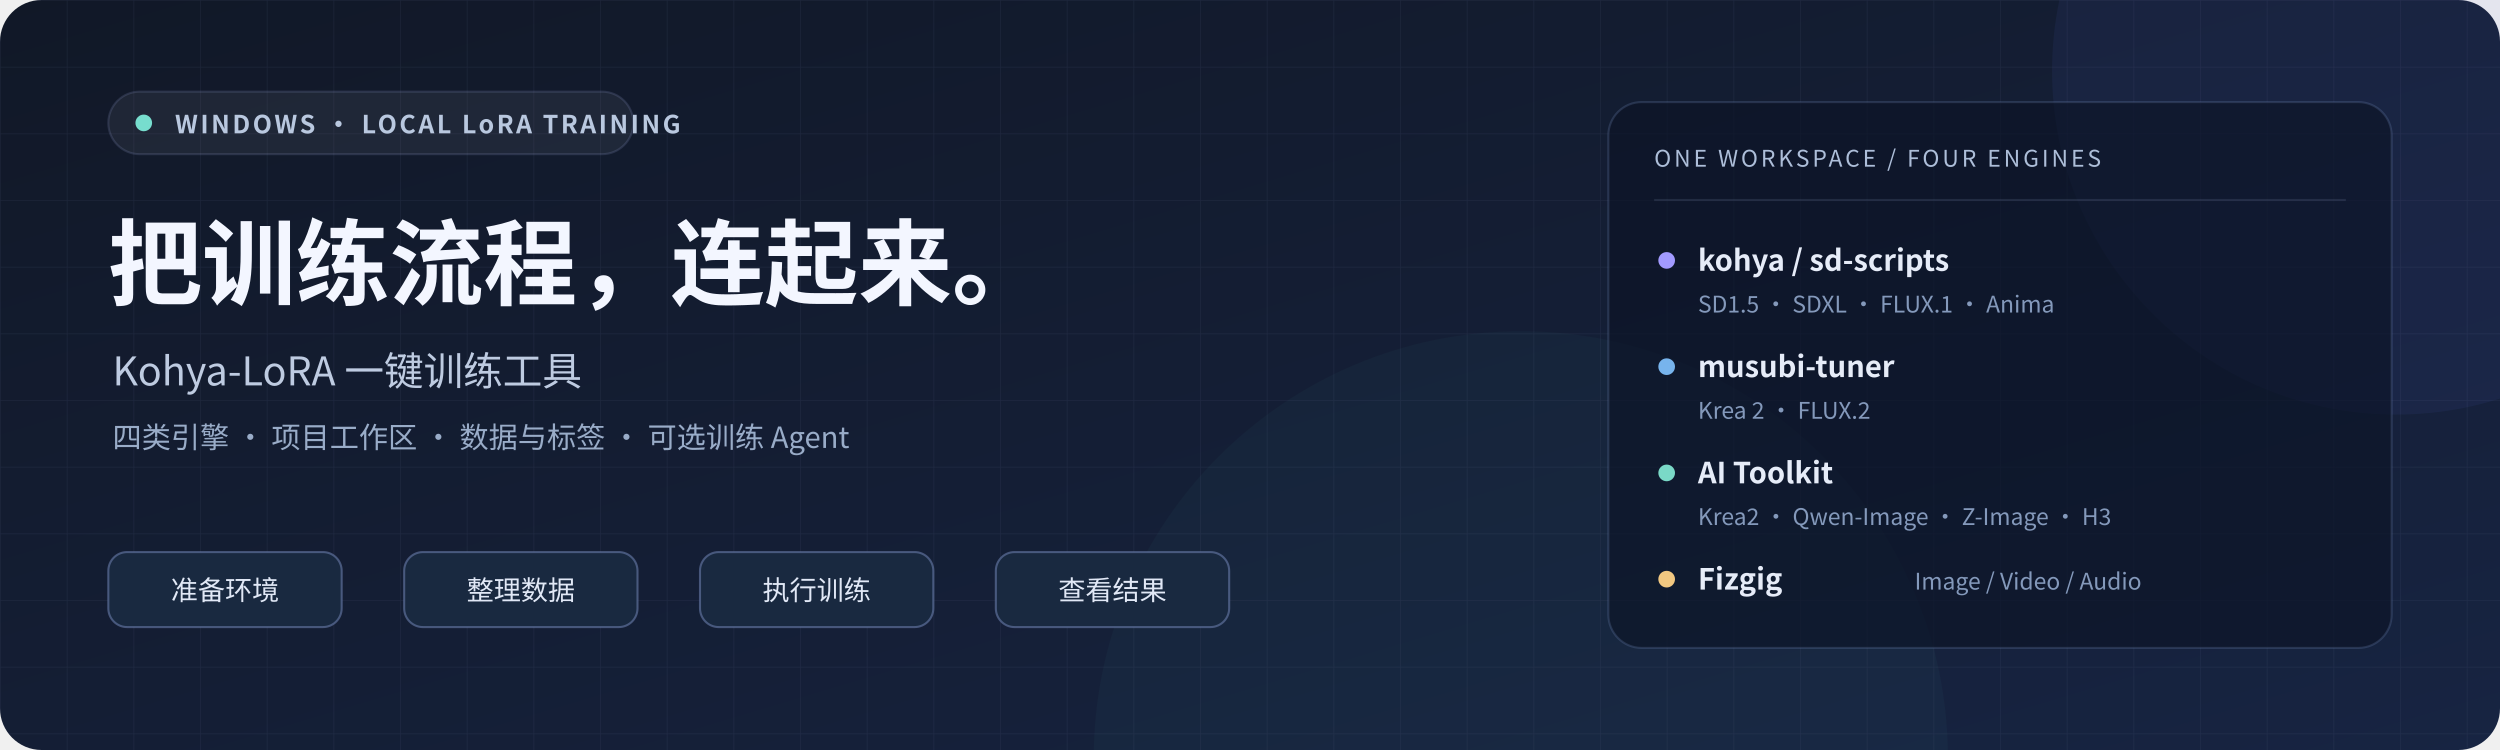
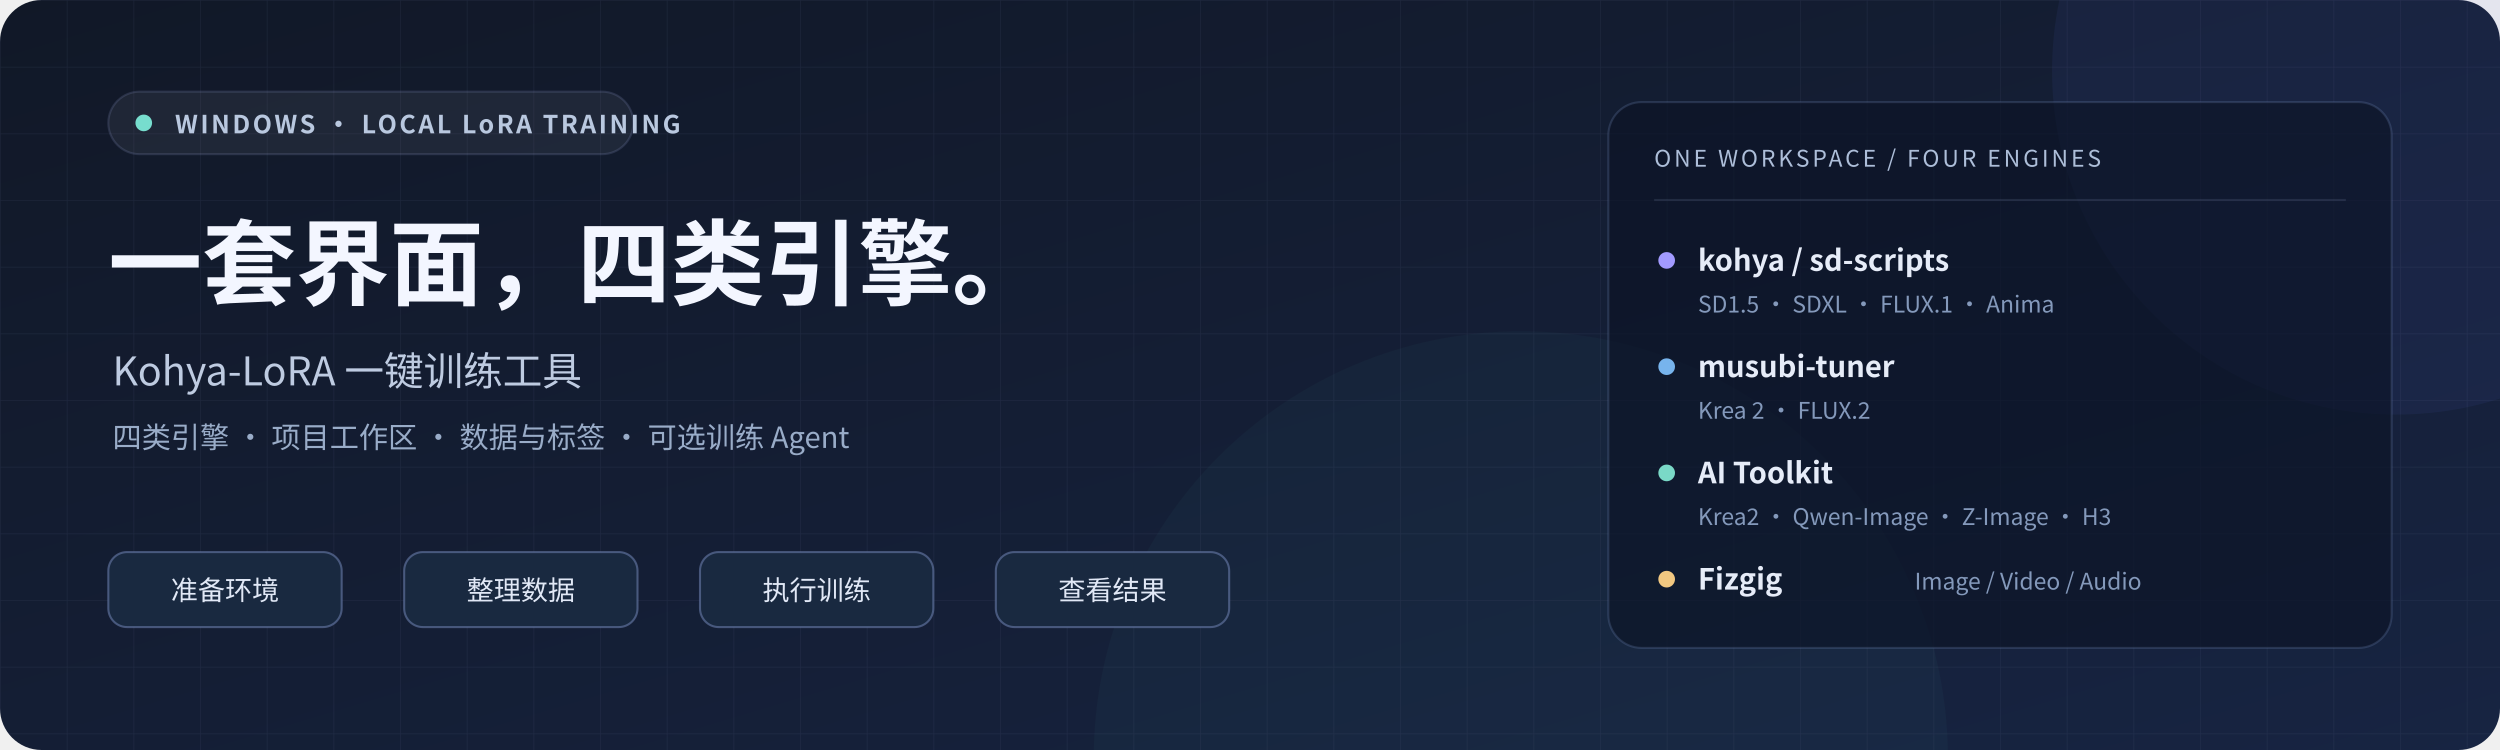
<svg xmlns="http://www.w3.org/2000/svg" width="1200" height="360" viewBox="0 0 1200 360" role="img" aria-labelledby="title desc">
  <defs>
    <linearGradient id="bg" x1="0" y1="0" x2="1" y2="1">
      <stop stop-color="#111827" />
      <stop offset="1" stop-color="#172442" />
    </linearGradient>
    <linearGradient id="accent" x1="0" y1="0" x2="1" y2="0">
      <stop stop-color="#8b9cff" />
      <stop offset="1" stop-color="#77ddce" />
    </linearGradient>
    <pattern id="grid" width="32" height="32" patternUnits="userSpaceOnUse">
      <path d="M32 0H0V32" fill="none" stroke="#526084" stroke-width=".6" opacity=".19" />
    </pattern>
  </defs>
  <rect width="1200" height="360" rx="20" fill="url(#bg)" />
  <rect width="1200" height="360" rx="20" fill="url(#grid)" />
  <circle cx="1150" cy="34" r="165" fill="#536bd9" opacity=".08" />
  <circle cx="730" cy="364" r="205" fill="#4bbdad" opacity=".04" />
  <g font-family="Segoe UI, Microsoft YaHei, Noto Sans CJK SC, sans-serif">
    <rect x="52" y="44" width="252" height="30" rx="15" fill="#ffffff" fill-opacity=".055" stroke="#a2b3e9" stroke-opacity=".16" />
    <circle cx="69" cy="59" r="4" fill="#77ddce" />
    <text x="84" y="64" fill="#b9c8df" font-size="12" font-weight="600" letter-spacing="1.2">WINDOWS · LOCAL LoRA TRAINING</text>
-     <text x="52" y="143" fill="#f3f6ff" font-size="45" font-weight="700">把训练流程，连起来。</text>
+     <text x="52" y="143" fill="#f3f6ff" font-size="45" font-weight="700">一套界面，四类引擎。</text>
    <text x="54" y="185" fill="#becbe1" font-size="19">Kohya-LoRA 一键训练工具</text>
    <text x="54" y="215" fill="#99acc8" font-size="14">四类引擎 · 项目工作区 · 数据与标签 · 可选训练 Agent</text>
    <g transform="translate(52 265)">
      <path d="M60 17H546" stroke="url(#accent)" stroke-opacity=".5" stroke-width="2" />
      <g fill="#192940" stroke="#6375a1" stroke-opacity=".65">
        <rect width="112" height="36" rx="9" />
        <rect x="142" width="112" height="36" rx="9" />
        <rect x="284" width="112" height="36" rx="9" />
        <rect x="426" width="112" height="36" rx="9" />
      </g>
      <g fill="#e1e8f6" font-size="13" text-anchor="middle">
        <text x="56" y="23">准备环境</text>
        <text x="198" y="23">整理数据</text>
        <text x="340" y="23">执行训练</text>
        <text x="482" y="23">查看结果</text>
      </g>
    </g>
    <g transform="translate(772 49)">
      <rect width="376" height="262" rx="16" fill="#0b1325" fill-opacity=".65" stroke="#7389b8" stroke-opacity=".25" />
      <text x="22" y="31" fill="#adbed9" font-size="11" letter-spacing="1.4">ONE WORKSPACE / FOUR ENGINES</text>
      <path d="M22 47H354" stroke="#7b8bb1" stroke-opacity=".18" />
      <g font-size="14">
        <circle cx="28" cy="76" r="4" fill="#a29aff" />
        <text x="43" y="81" fill="#e6ecf8" font-weight="600">kohya / sd-scripts</text>
        <text x="43" y="101" fill="#8499bb" font-size="11">SD1.5 · SDXL · FLUX.1 · Anima</text>
        <circle cx="28" cy="127" r="4" fill="#77b4ed" />
        <text x="43" y="132" fill="#e6ecf8" font-weight="600">musubi-tuner</text>
        <text x="43" y="152" fill="#8499bb" font-size="11">Krea 2 · FLUX.2</text>
        <circle cx="28" cy="178" r="4" fill="#7ad9c7" />
        <text x="43" y="183" fill="#e6ecf8" font-weight="600">AI Toolkit</text>
        <text x="43" y="203" fill="#8499bb" font-size="11">Krea2 · Qwen-Image · Z-Image · H3</text>
        <circle cx="28" cy="229" r="4" fill="#f2c881" />
        <text x="43" y="234" fill="#e6ecf8" font-weight="600">Fizgig</text>
        <text x="147" y="234" fill="#8499bb" font-size="11">Image / Video / Audio</text>
      </g>
    </g>
  </g>
</svg>
